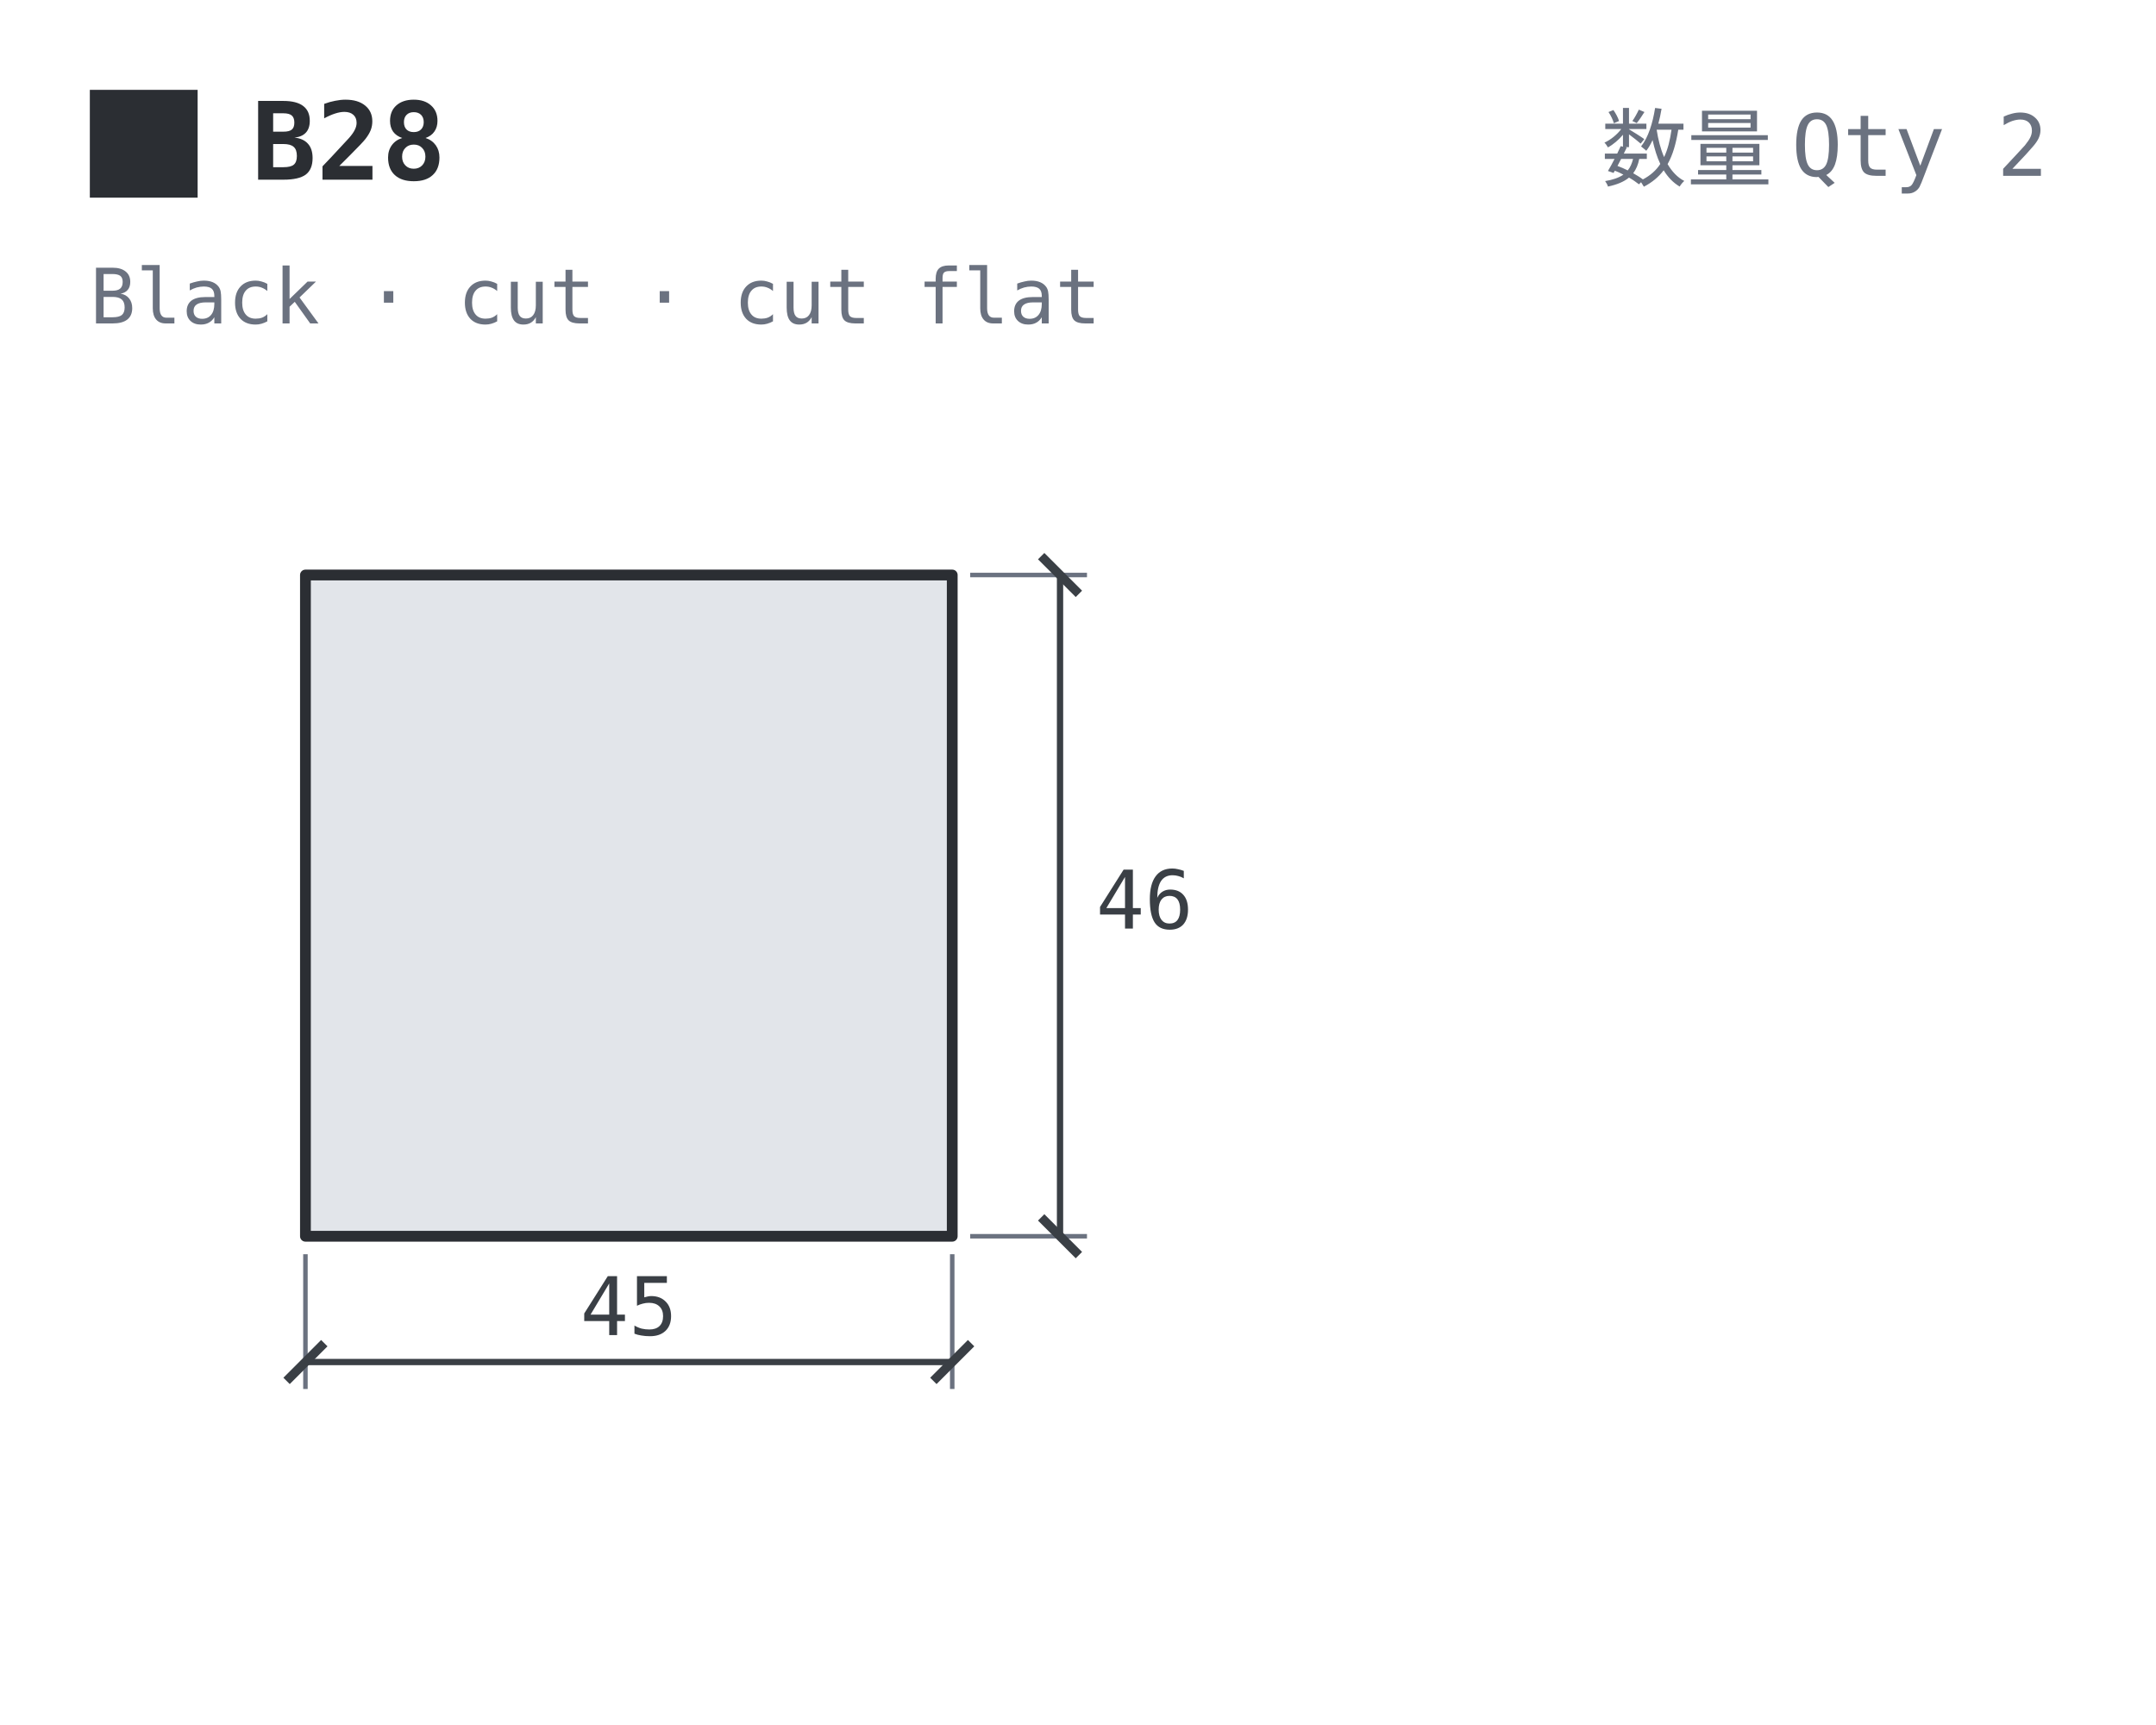
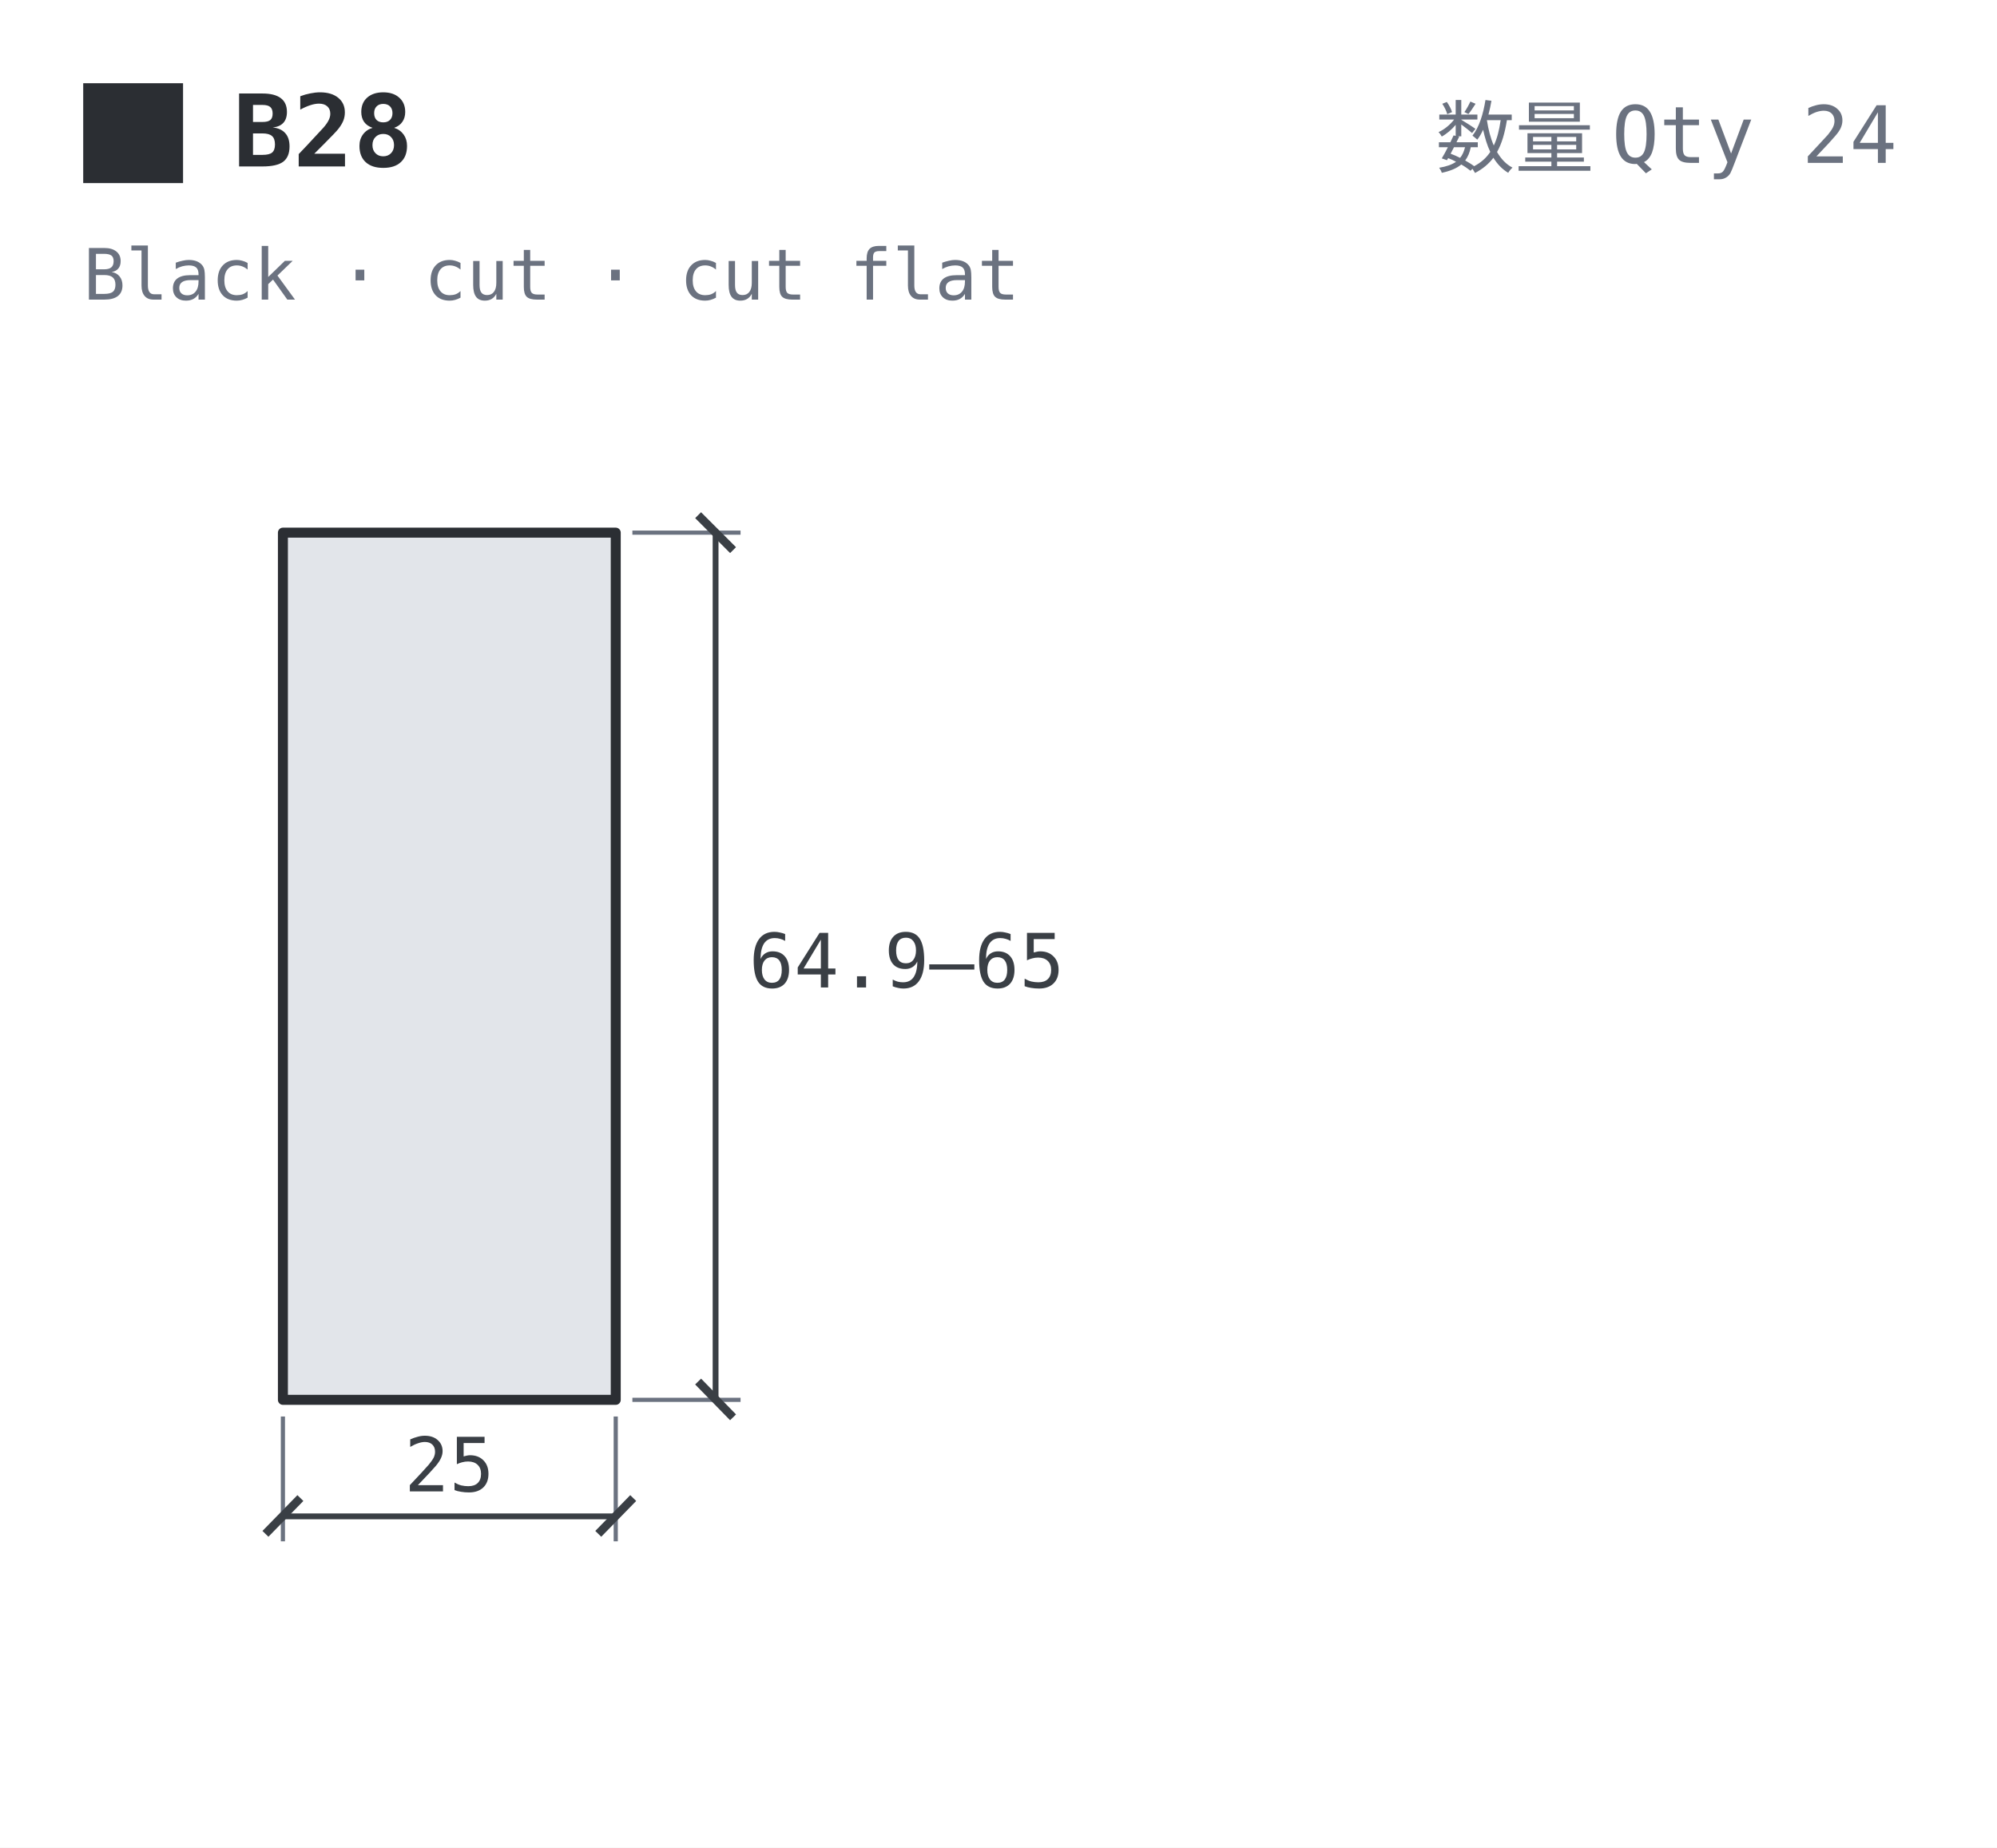
- <svg xmlns="http://www.w3.org/2000/svg" viewBox="0 0 240 192" width="240" height="192">
-   <rect width="240" height="192" fill="#ffffff" />
+ <svg xmlns="http://www.w3.org/2000/svg" viewBox="0 0 240 222" width="240" height="222">
+   <rect width="240" height="222" fill="#ffffff" />
  <rect x="10.0" y="10.0" width="12.0" height="12.0" fill="#2b2e33" stroke="none" />
  <text x="28.0" y="20.0" font-family="ui-monospace,'SFMono-Regular',Menlo,Consolas,monospace" font-size="12" fill="#2b2e33" text-anchor="start" font-weight="600">B28</text>
-   <text x="228.0" y="20.0" font-family="ui-monospace,'SFMono-Regular',Menlo,Consolas,monospace" font-size="9.5" fill="#6b7280" text-anchor="end">数量 Qty 2</text>
+   <text x="228.0" y="20.0" font-family="ui-monospace,'SFMono-Regular',Menlo,Consolas,monospace" font-size="9.5" fill="#6b7280" text-anchor="end">数量 Qty 24</text>
  <text x="10.0" y="36.0" font-family="ui-monospace,'SFMono-Regular',Menlo,Consolas,monospace" font-size="8.5" fill="#6b7280" text-anchor="start">Black · cut · cut flat</text>
-   <polygon points="34.0,137.6 106.0,137.6 106.0,64.0 34.0,64.0" fill="#e2e5ea" stroke="#2b2e33" stroke-width="1.2" stroke-linejoin="round" />
-   <line x1="34.0" y1="139.6" x2="34.0" y2="154.6" stroke="#6b7280" stroke-width="0.5" />
-   <line x1="106.0" y1="139.6" x2="106.0" y2="154.6" stroke="#6b7280" stroke-width="0.5" />
-   <line x1="34.0" y1="151.6" x2="106.0" y2="151.6" stroke="#3a3f45" stroke-width="0.7" />
-   <line x1="31.9" y1="153.7" x2="36.1" y2="149.5" stroke="#3a3f45" stroke-width="1" />
-   <line x1="103.9" y1="153.7" x2="108.1" y2="149.5" stroke="#3a3f45" stroke-width="1" />
-   <text x="70.0" y="148.6" font-family="ui-monospace,'SFMono-Regular',Menlo,Consolas,monospace" font-size="9" fill="#3a3f45" text-anchor="middle">45</text>
-   <line x1="108.0" y1="64.0" x2="121.0" y2="64.0" stroke="#6b7280" stroke-width="0.5" />
-   <line x1="108.0" y1="137.6" x2="121.0" y2="137.6" stroke="#6b7280" stroke-width="0.5" />
-   <line x1="118.0" y1="64.0" x2="118.0" y2="137.6" stroke="#3a3f45" stroke-width="0.7" />
-   <line x1="115.9" y1="61.9" x2="120.1" y2="66.1" stroke="#3a3f45" stroke-width="1" />
-   <line x1="115.9" y1="135.5" x2="120.1" y2="139.7" stroke="#3a3f45" stroke-width="1" />
-   <text x="122.0" y="100.8" font-family="ui-monospace,'SFMono-Regular',Menlo,Consolas,monospace" font-size="9" fill="#3a3f45" text-anchor="start" dominant-baseline="middle">46</text>
+   <polygon points="74.0,168.2 34.0,168.2 34.0,64.0 74.0,64.0" fill="#e2e5ea" stroke="#2b2e33" stroke-width="1.2" stroke-linejoin="round" />
+   <line x1="34.0" y1="170.2" x2="34.0" y2="185.2" stroke="#6b7280" stroke-width="0.5" />
+   <line x1="74.0" y1="170.2" x2="74.0" y2="185.2" stroke="#6b7280" stroke-width="0.5" />
+   <line x1="34.0" y1="182.2" x2="74.0" y2="182.2" stroke="#3a3f45" stroke-width="0.7" />
+   <line x1="31.9" y1="184.3" x2="36.1" y2="180.0" stroke="#3a3f45" stroke-width="1" />
+   <line x1="71.9" y1="184.3" x2="76.1" y2="180.0" stroke="#3a3f45" stroke-width="1" />
+   <text x="54.0" y="179.2" font-family="ui-monospace,'SFMono-Regular',Menlo,Consolas,monospace" font-size="9" fill="#3a3f45" text-anchor="middle">25</text>
+   <line x1="76.0" y1="64.0" x2="89.0" y2="64.0" stroke="#6b7280" stroke-width="0.5" />
+   <line x1="76.0" y1="168.2" x2="89.0" y2="168.2" stroke="#6b7280" stroke-width="0.5" />
+   <line x1="86.0" y1="64.0" x2="86.0" y2="168.2" stroke="#3a3f45" stroke-width="0.7" />
+   <line x1="83.9" y1="61.9" x2="88.1" y2="66.1" stroke="#3a3f45" stroke-width="1" />
+   <line x1="83.9" y1="166.0" x2="88.1" y2="170.3" stroke="#3a3f45" stroke-width="1" />
+   <text x="90.0" y="116.1" font-family="ui-monospace,'SFMono-Regular',Menlo,Consolas,monospace" font-size="9" fill="#3a3f45" text-anchor="start" dominant-baseline="middle">64.9–65</text>
</svg>
